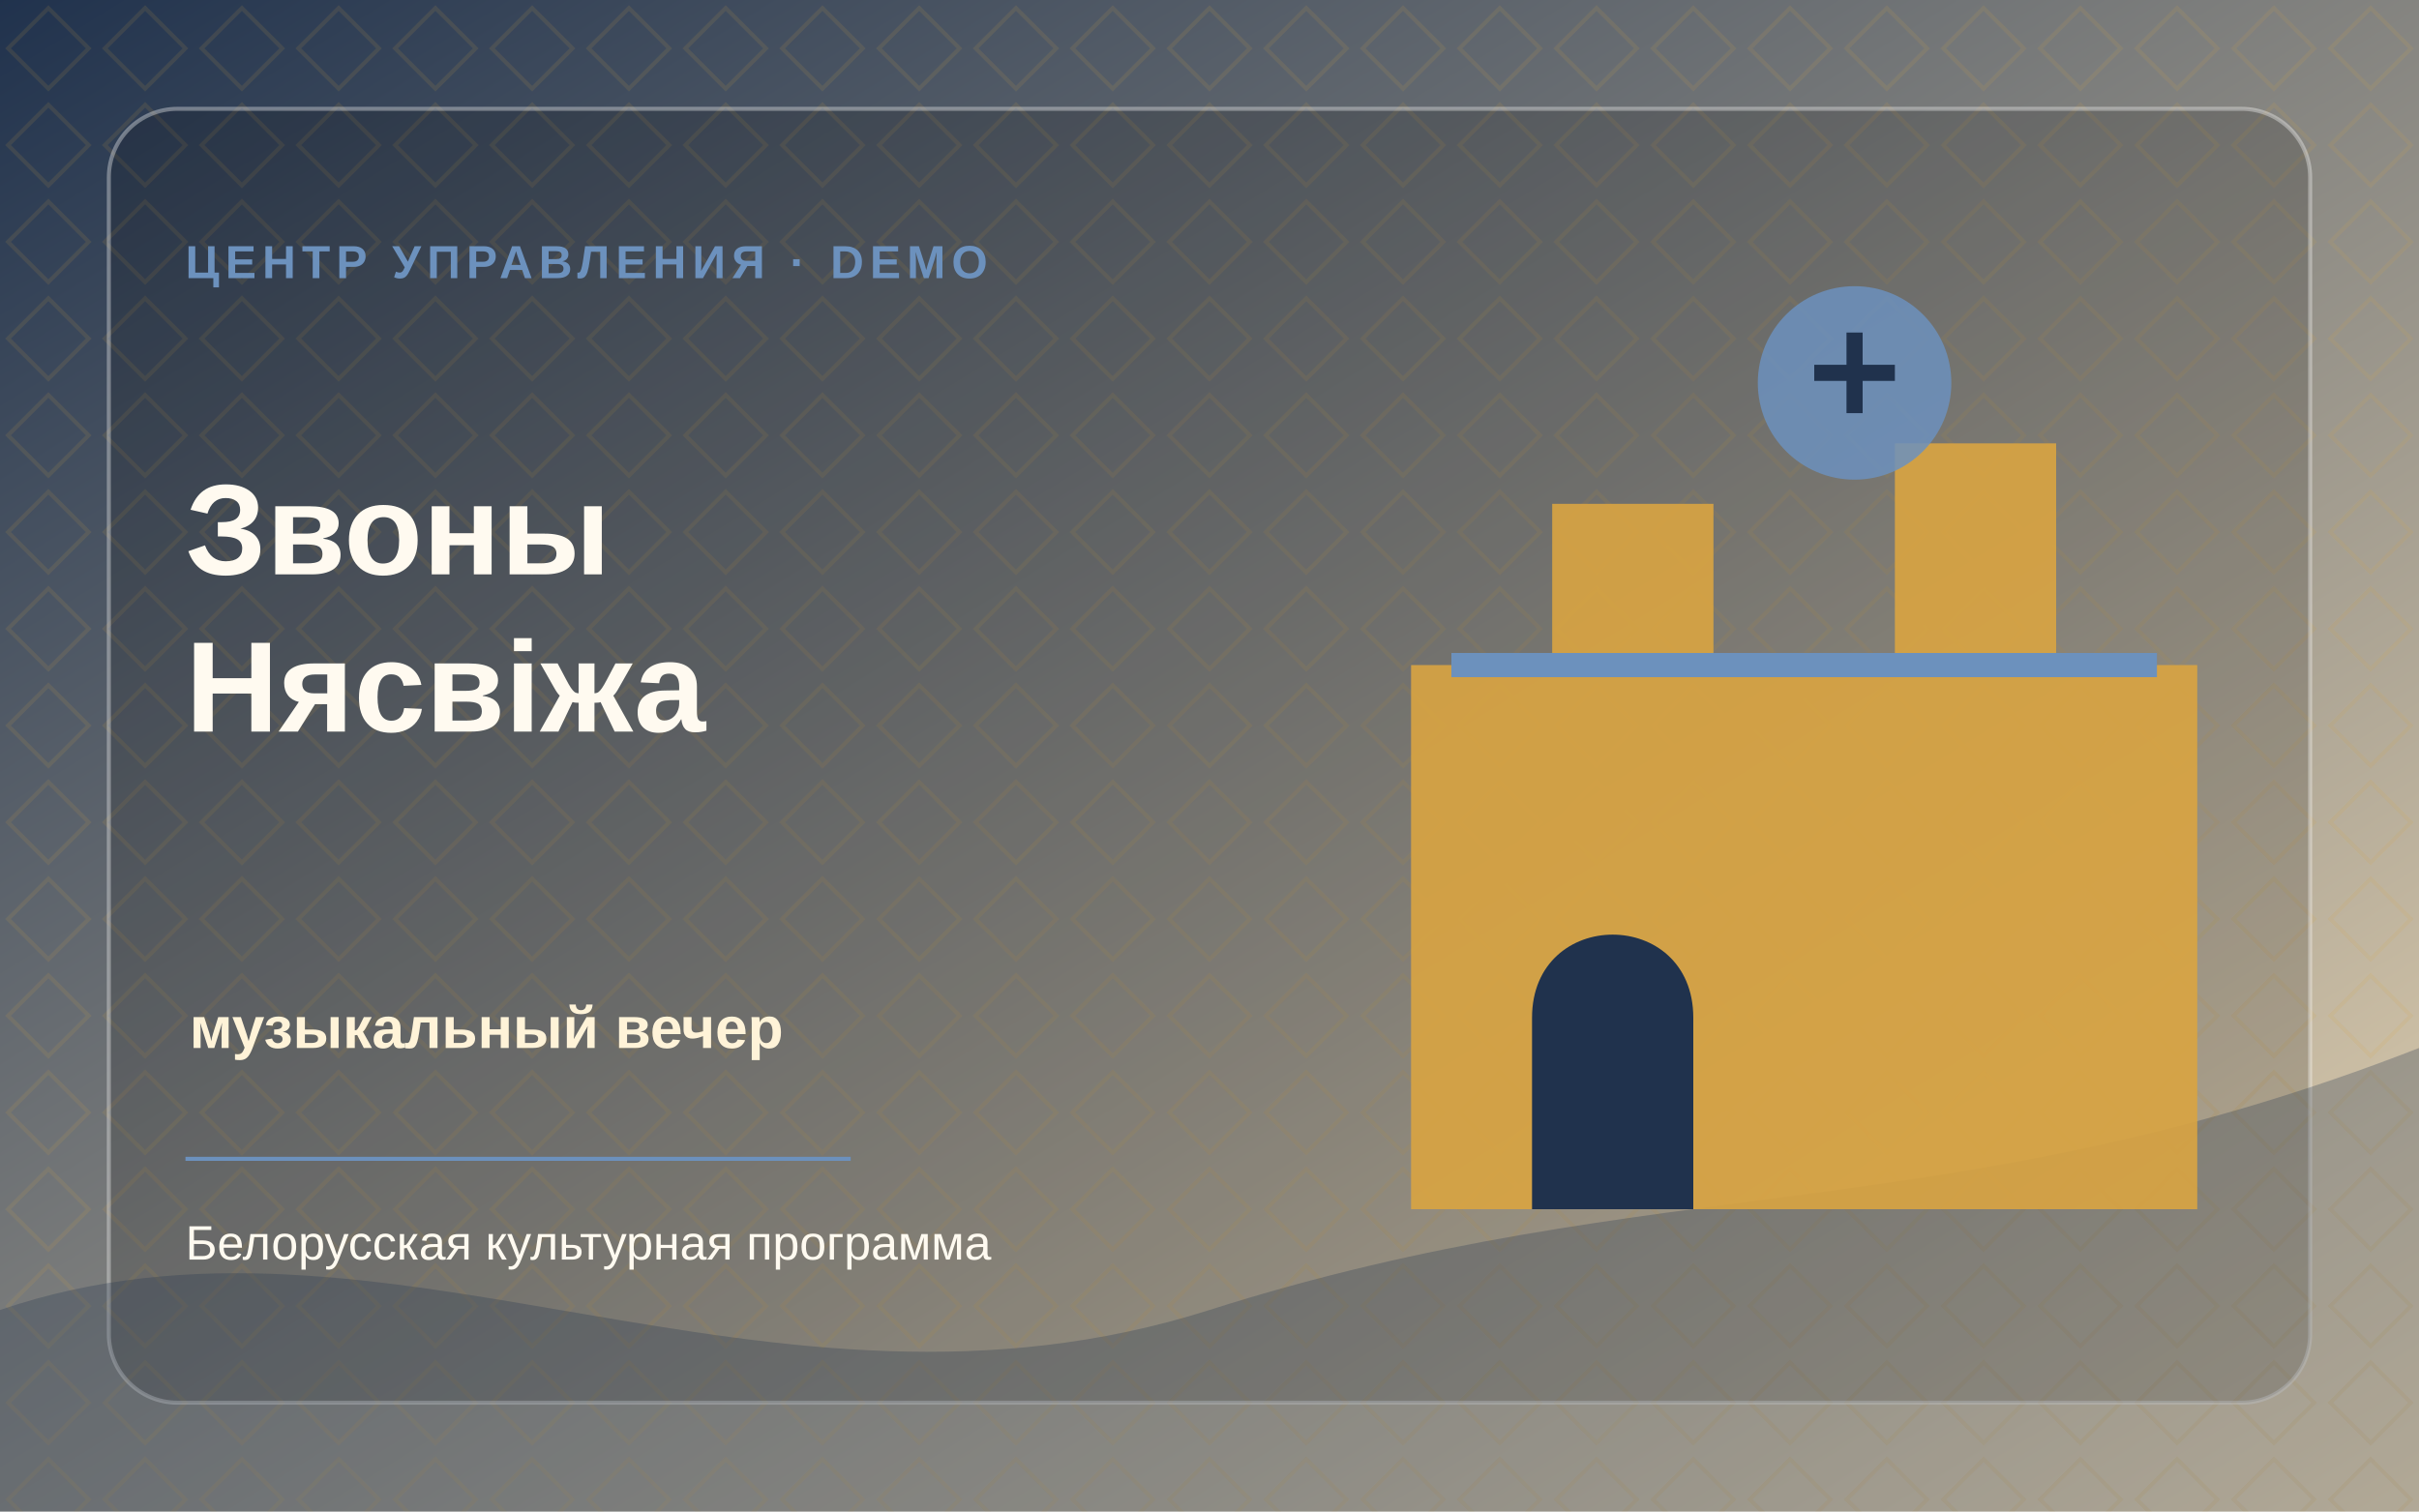
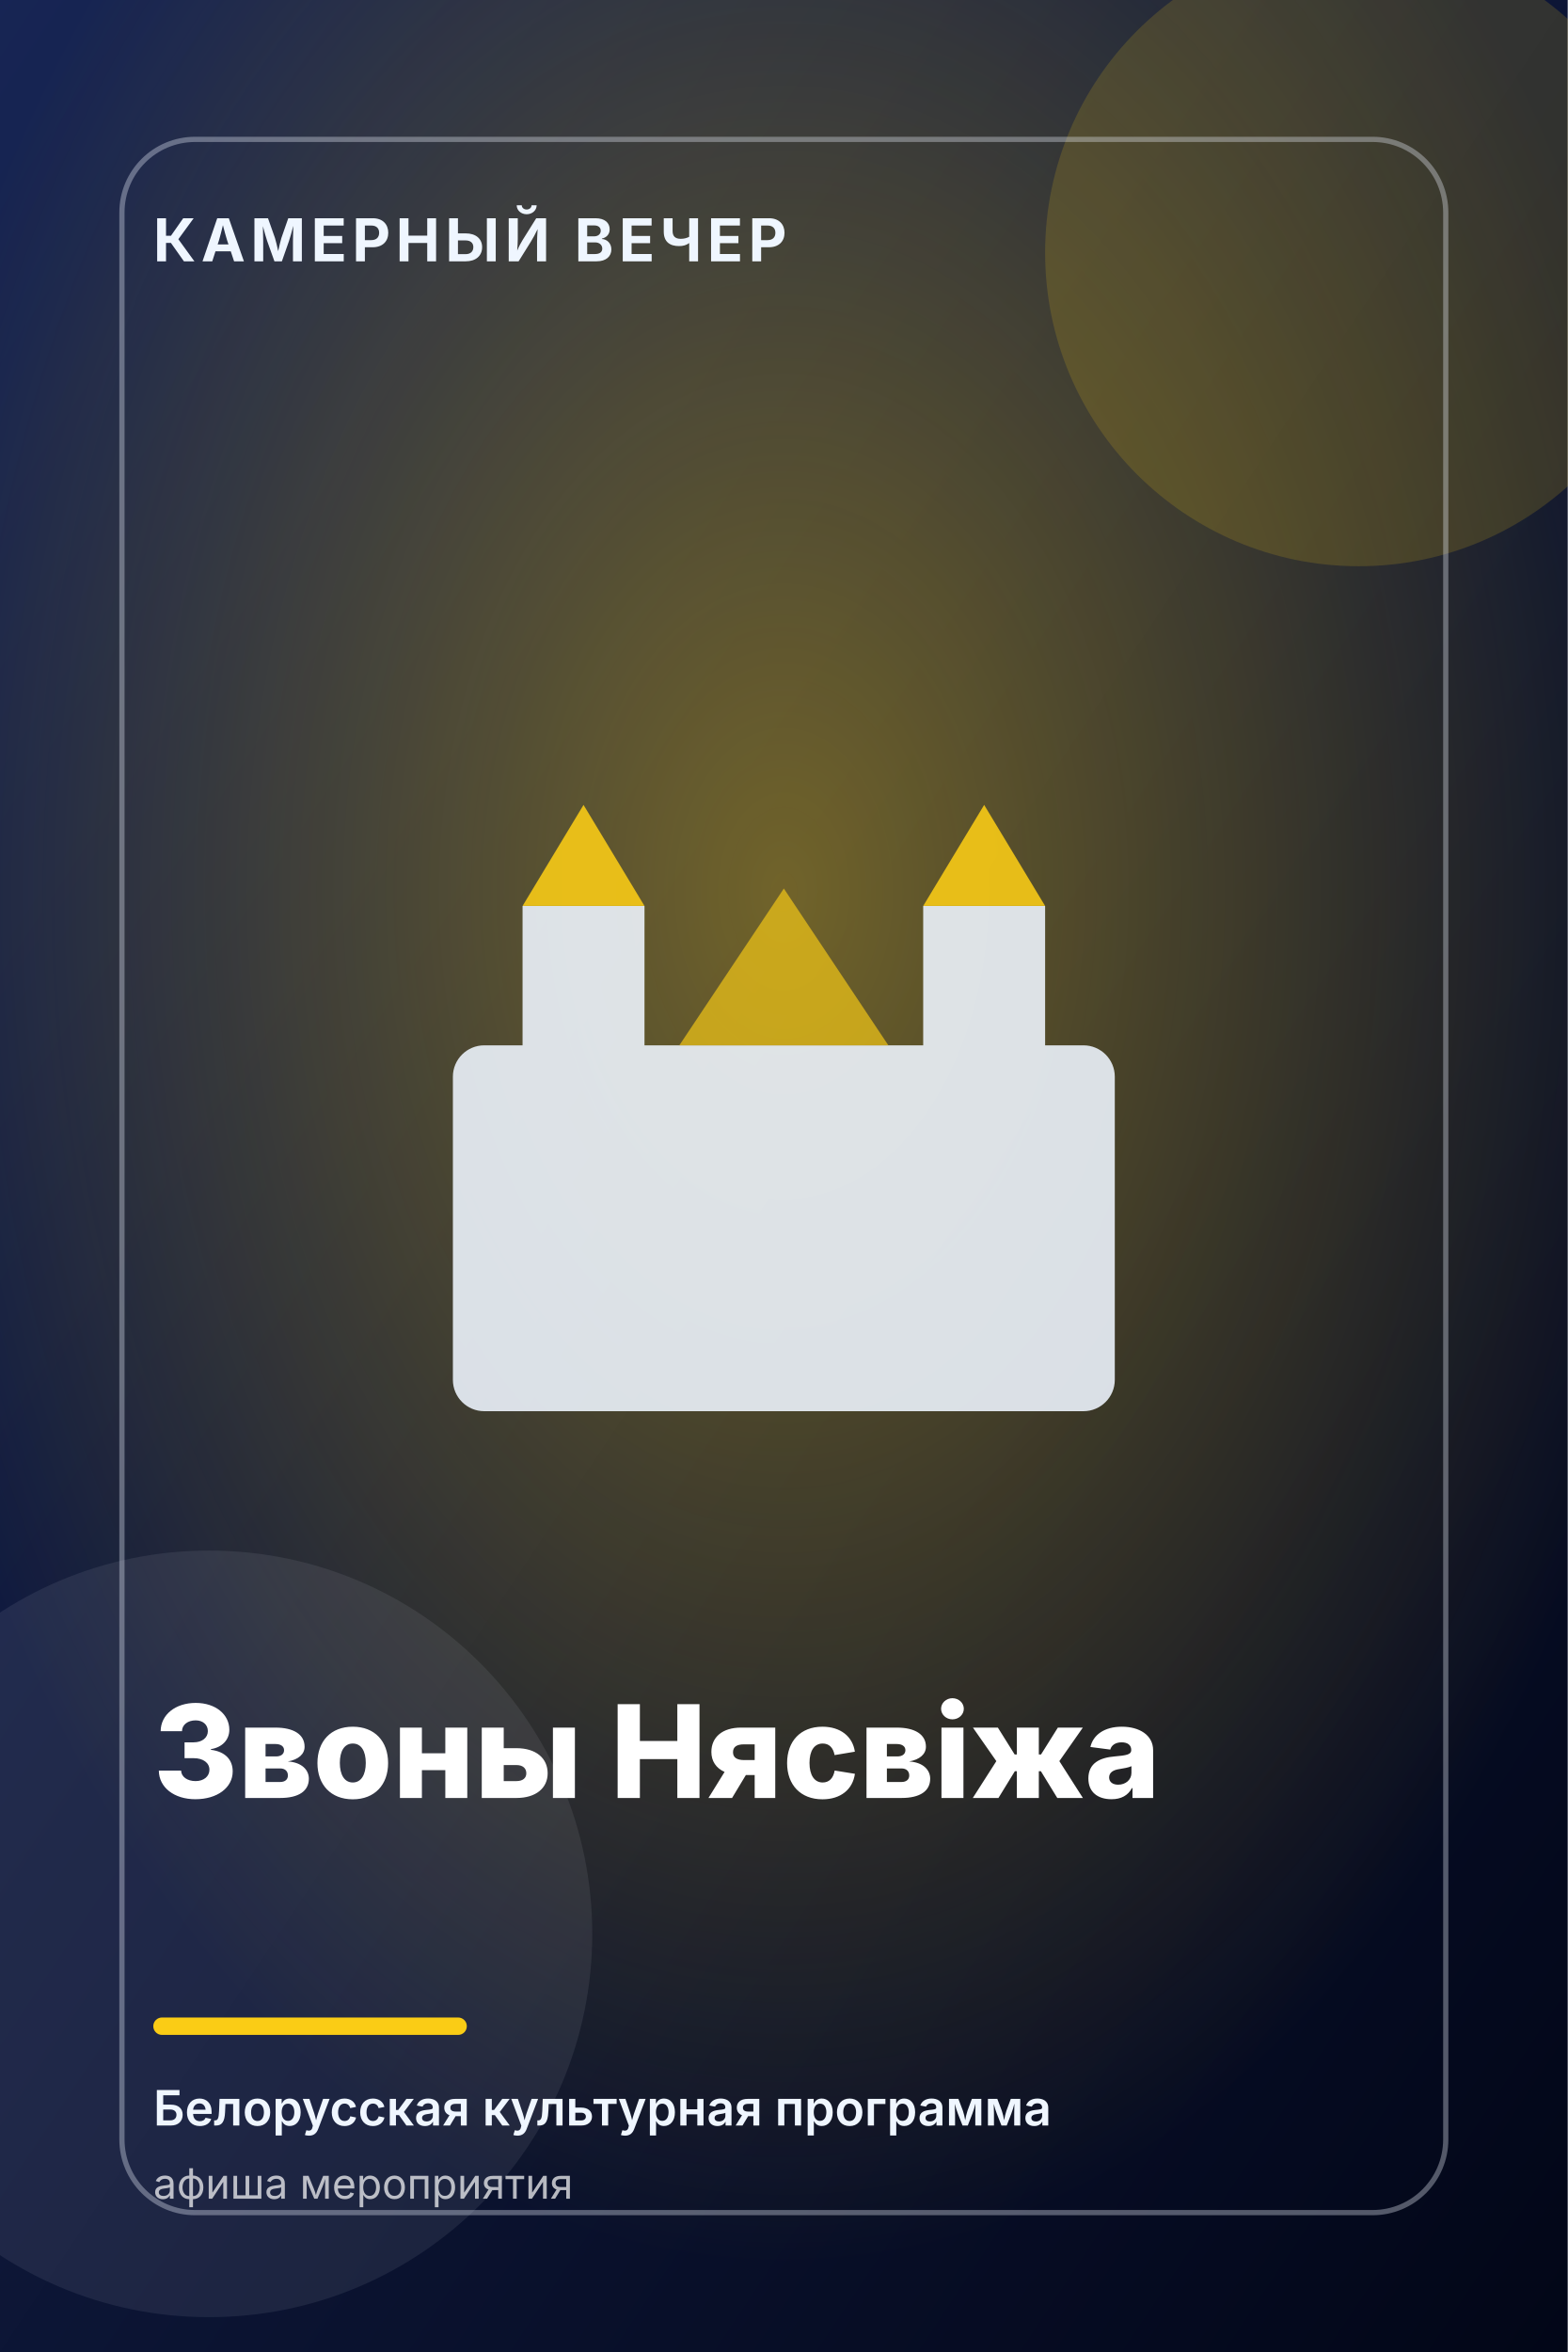
- <svg xmlns="http://www.w3.org/2000/svg" width="1200" height="750" viewBox="0 0 1200 750" role="img" aria-label="Звоны Нясвіжа">
+ <svg xmlns="http://www.w3.org/2000/svg" width="900" height="1350" viewBox="0 0 900 1350" role="img" aria-labelledby="title desc">
  <defs>
    <linearGradient id="bg" x1="0" y1="0" x2="1" y2="1">
-       <stop offset="0" stop-color="#20324d" />
-       <stop offset="1" stop-color="#ead7b4" />
+       <stop offset="0" stop-color="#172554" />
+       <stop offset="1" stop-color="#020617" />
    </linearGradient>
-     <pattern id="orn" width="48" height="48" patternUnits="userSpaceOnUse">
-       <path d="M24 4 L44 24 L24 44 L4 24 Z" fill="none" stroke="#d9a441" stroke-width="2" opacity="0.22" />
-     </pattern>
+     <radialGradient id="glow" cx="50%" cy="38%" r="58%">
+       <stop offset="0" stop-color="#facc15" stop-opacity="0.42" />
+       <stop offset="1" stop-color="#facc15" stop-opacity="0" />
+     </radialGradient>
  </defs>
-   <rect width="1200" height="750" fill="url(#bg)" />
-   <rect width="1200" height="750" fill="url(#orn)" opacity="0.55" />
-   <rect x="54" y="54" width="1092" height="642" rx="34" fill="rgba(0,0,0,0.16)" stroke="rgba(255,255,255,0.35)" stroke-width="2" />
-   <path d="M0 650 C190 585 380 720 600 650 C820 580 970 610 1200 520 V750 H0 Z" fill="#20324d" opacity="0.28" />
-   <path d="M700 600 h390 V330 h-70 V220 h-80 v110 h-90 V250 h-80 v80 h-70z" fill="#d9a441" opacity="0.9" />
-   <path d="M760 600 v-95 c0-55 80-55 80 0v95" fill="#20324d" />
-   <path d="M720 330 h350" stroke="#6c91bd" stroke-width="12" />
-   <circle cx="920" cy="190" r="48" fill="#6c91bd" opacity="0.85" />
-   <path d="M900 185 h40 M920 165 v40" stroke="#20324d" stroke-width="8" />
-   <text x="92" y="138" font-family="Arial, sans-serif" font-size="23" font-weight="700" letter-spacing="3" fill="#6c91bd">ЦЕНТР УПРАВЛЕНИЯ · DEMO</text>
-   <text x="92" y="285" font-family="Arial, sans-serif" font-size="64" font-weight="800" fill="#fffaf0">Звоны</text>
-   <text x="92" y="363" font-family="Arial, sans-serif" font-size="64" font-weight="800" fill="#fffaf0">Нясвіжа</text>
-   <text x="94" y="520" font-family="Arial, sans-serif" font-size="29" font-weight="600" fill="#fff3d8">музыкальный вечер</text>
-   <rect x="92" y="574" width="330" height="2" fill="#6c91bd" />
-   <text x="92" y="625" font-family="Arial, sans-serif" font-size="24" fill="#fffaf0">Белорусская культурная программа</text>
+   <rect width="900" height="1350" fill="url(#bg)" />
+   <rect width="900" height="1350" fill="url(#glow)" />
+   <circle cx="780" cy="145" r="180" fill="#facc15" opacity="0.16" />
+   <circle cx="120" cy="1110" r="220" fill="#eff6ff" opacity="0.08" />
+   <g fill="#eff6ff" opacity="0.88">
+     <rect x="260" y="600" width="380" height="210" rx="18" />
+     <rect x="300" y="520" width="70" height="110" />
+     <rect x="530" y="520" width="70" height="110" />
+     <path d="M300 520 l35 -58 l35 58 zM530 520 l35 -58 l35 58 z" fill="#facc15" />
+     <path d="M390 600 l60 -90 l60 90 z" fill="#facc15" opacity="0.75" />
+   </g>
+   <rect x="70" y="80" width="760" height="1190" rx="42" fill="none" stroke="#eff6ff" stroke-opacity="0.34" stroke-width="3" />
+   <text x="88" y="150" fill="#eff6ff" font-family="Inter, Arial, sans-serif" font-size="34" font-weight="700" letter-spacing="3">КАМЕРНЫЙ ВЕЧЕР</text>
+   <text x="88" y="1032" fill="#ffffff" font-family="Inter, Arial, sans-serif" font-size="74" font-weight="800">
+     <tspan x="88" dy="0">Звоны Нясвіжа</tspan>
+     <tspan x="88" dy="86" />
+   </text>
+   <rect x="88" y="1158" width="180" height="10" rx="5" fill="#facc15" />
+   <text x="88" y="1220" fill="#eff6ff" font-family="Inter, Arial, sans-serif" font-size="28" font-weight="600">Белорусская культурная программа</text>
+   <text x="88" y="1262" fill="#ffffff" fill-opacity="0.70" font-family="Inter, Arial, sans-serif" font-size="24">афиша мероприятия</text>
</svg>
